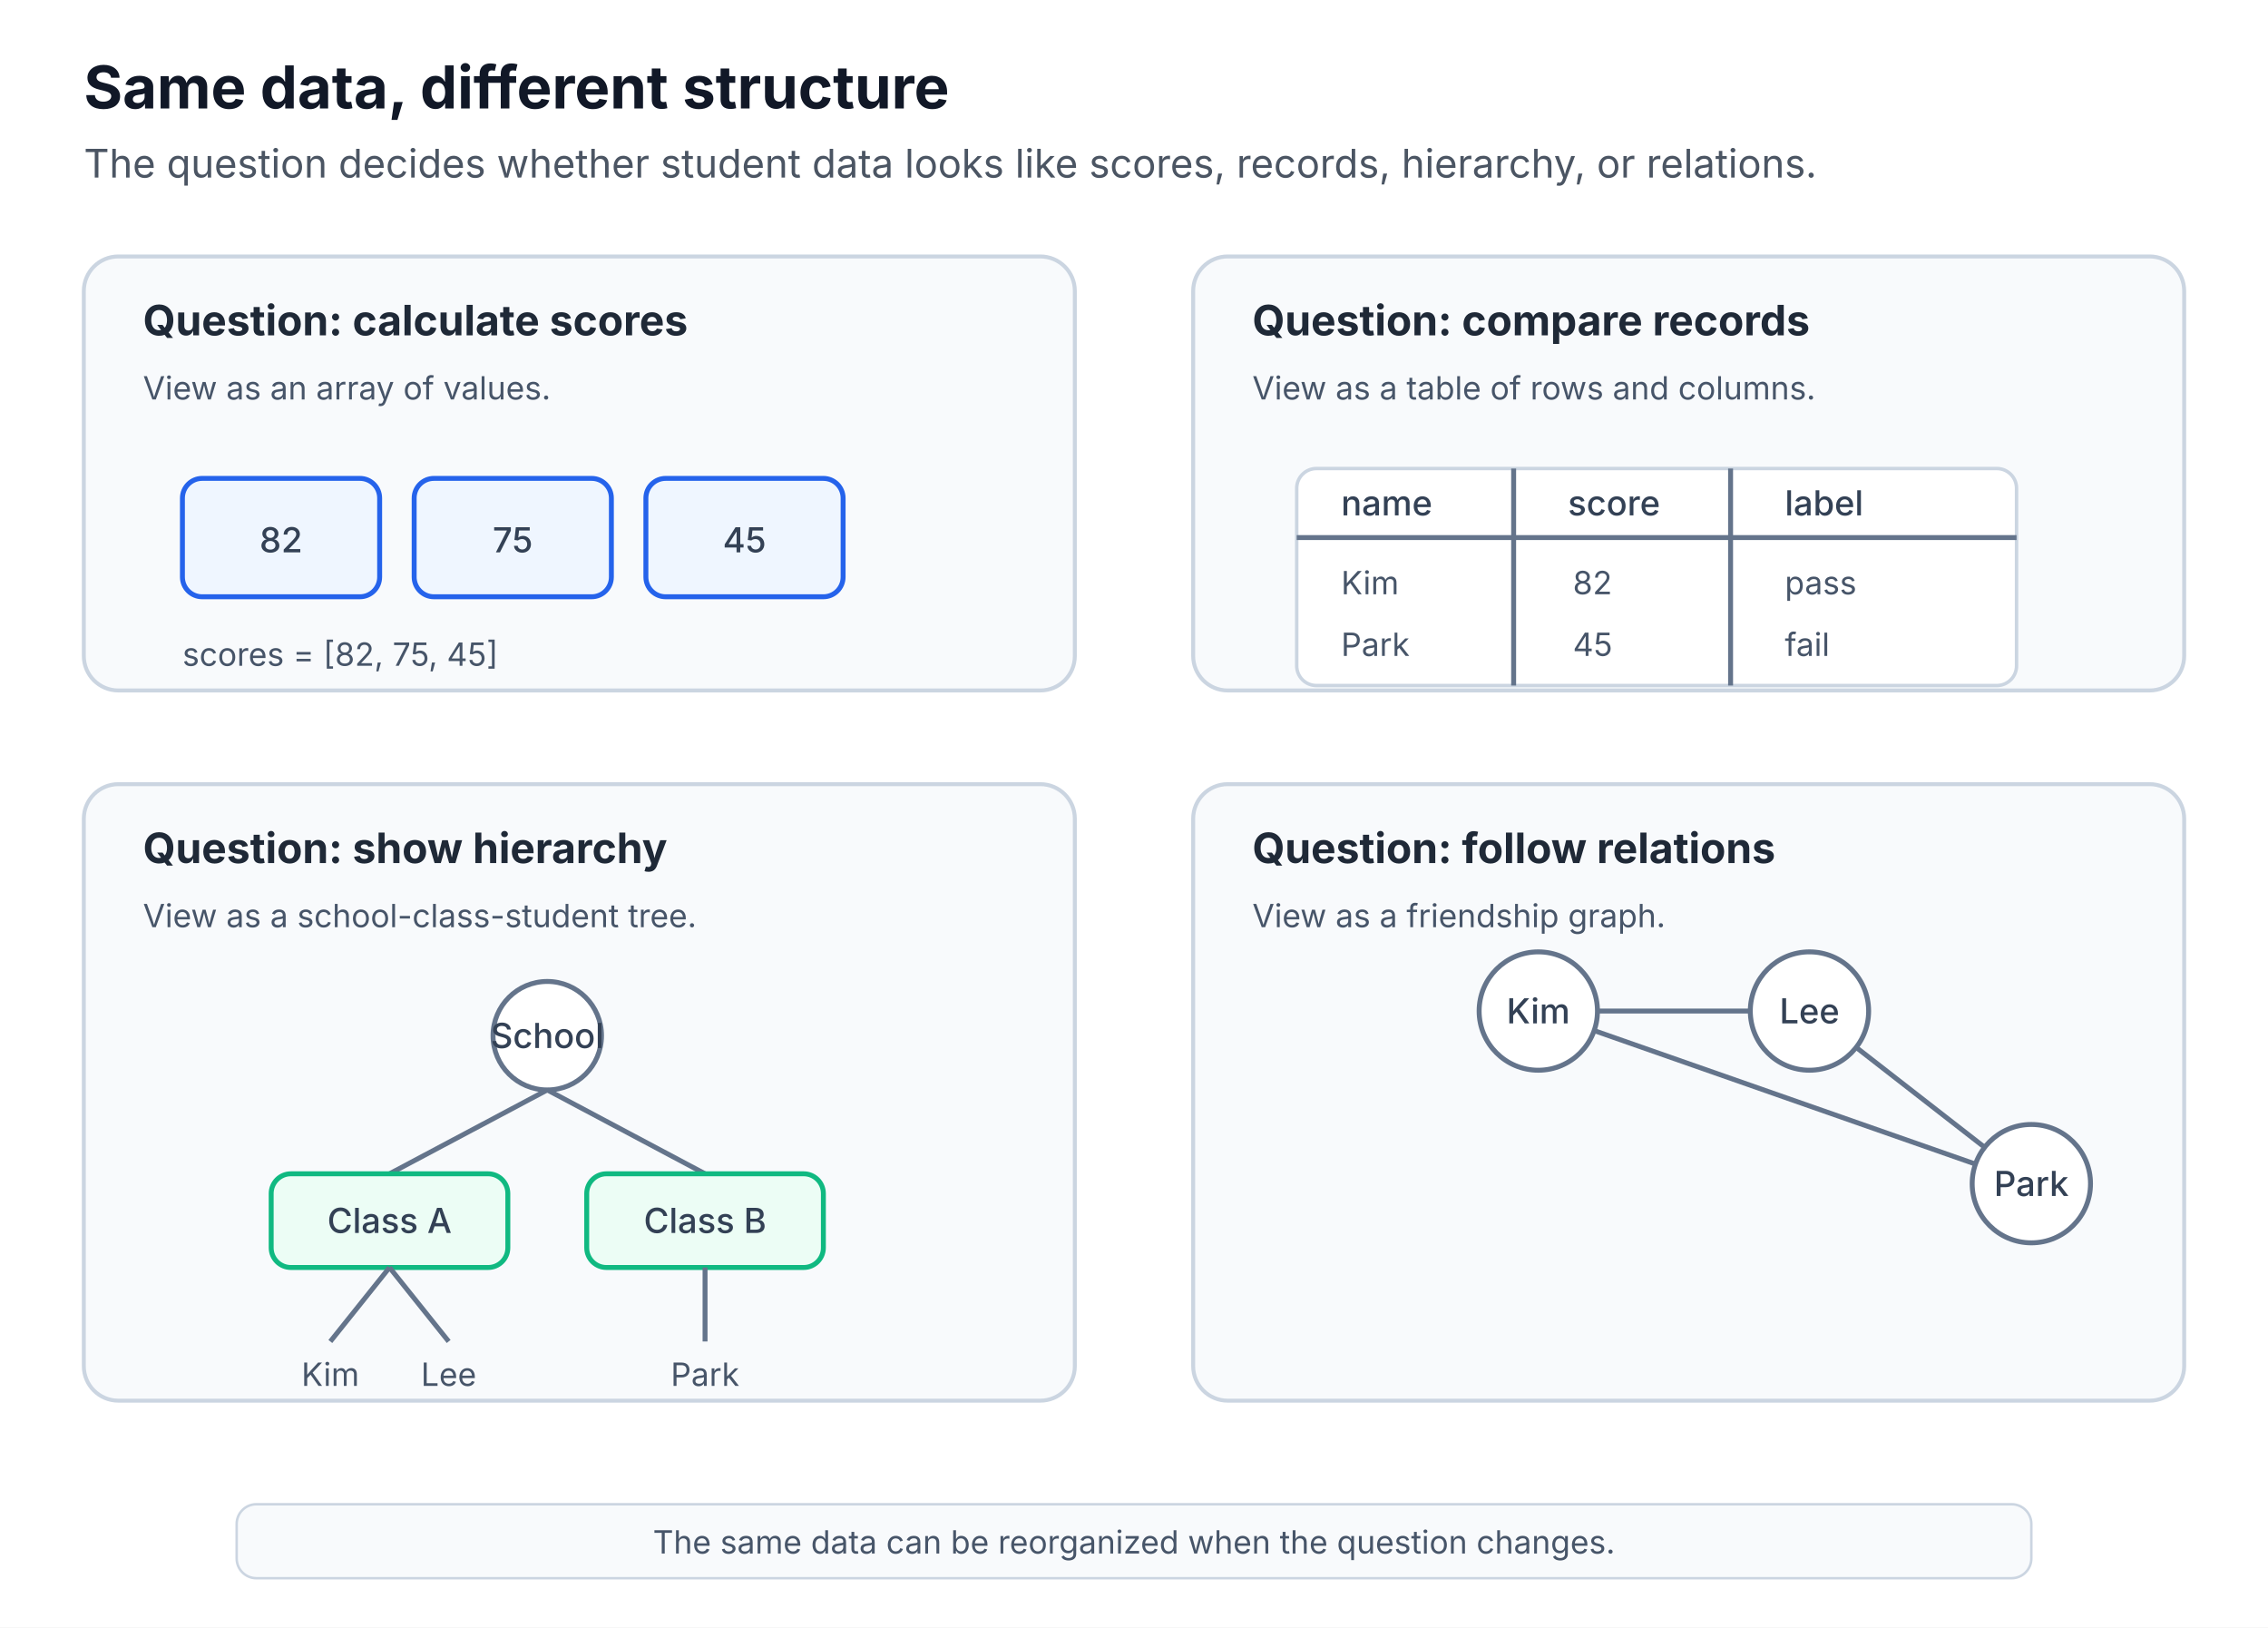
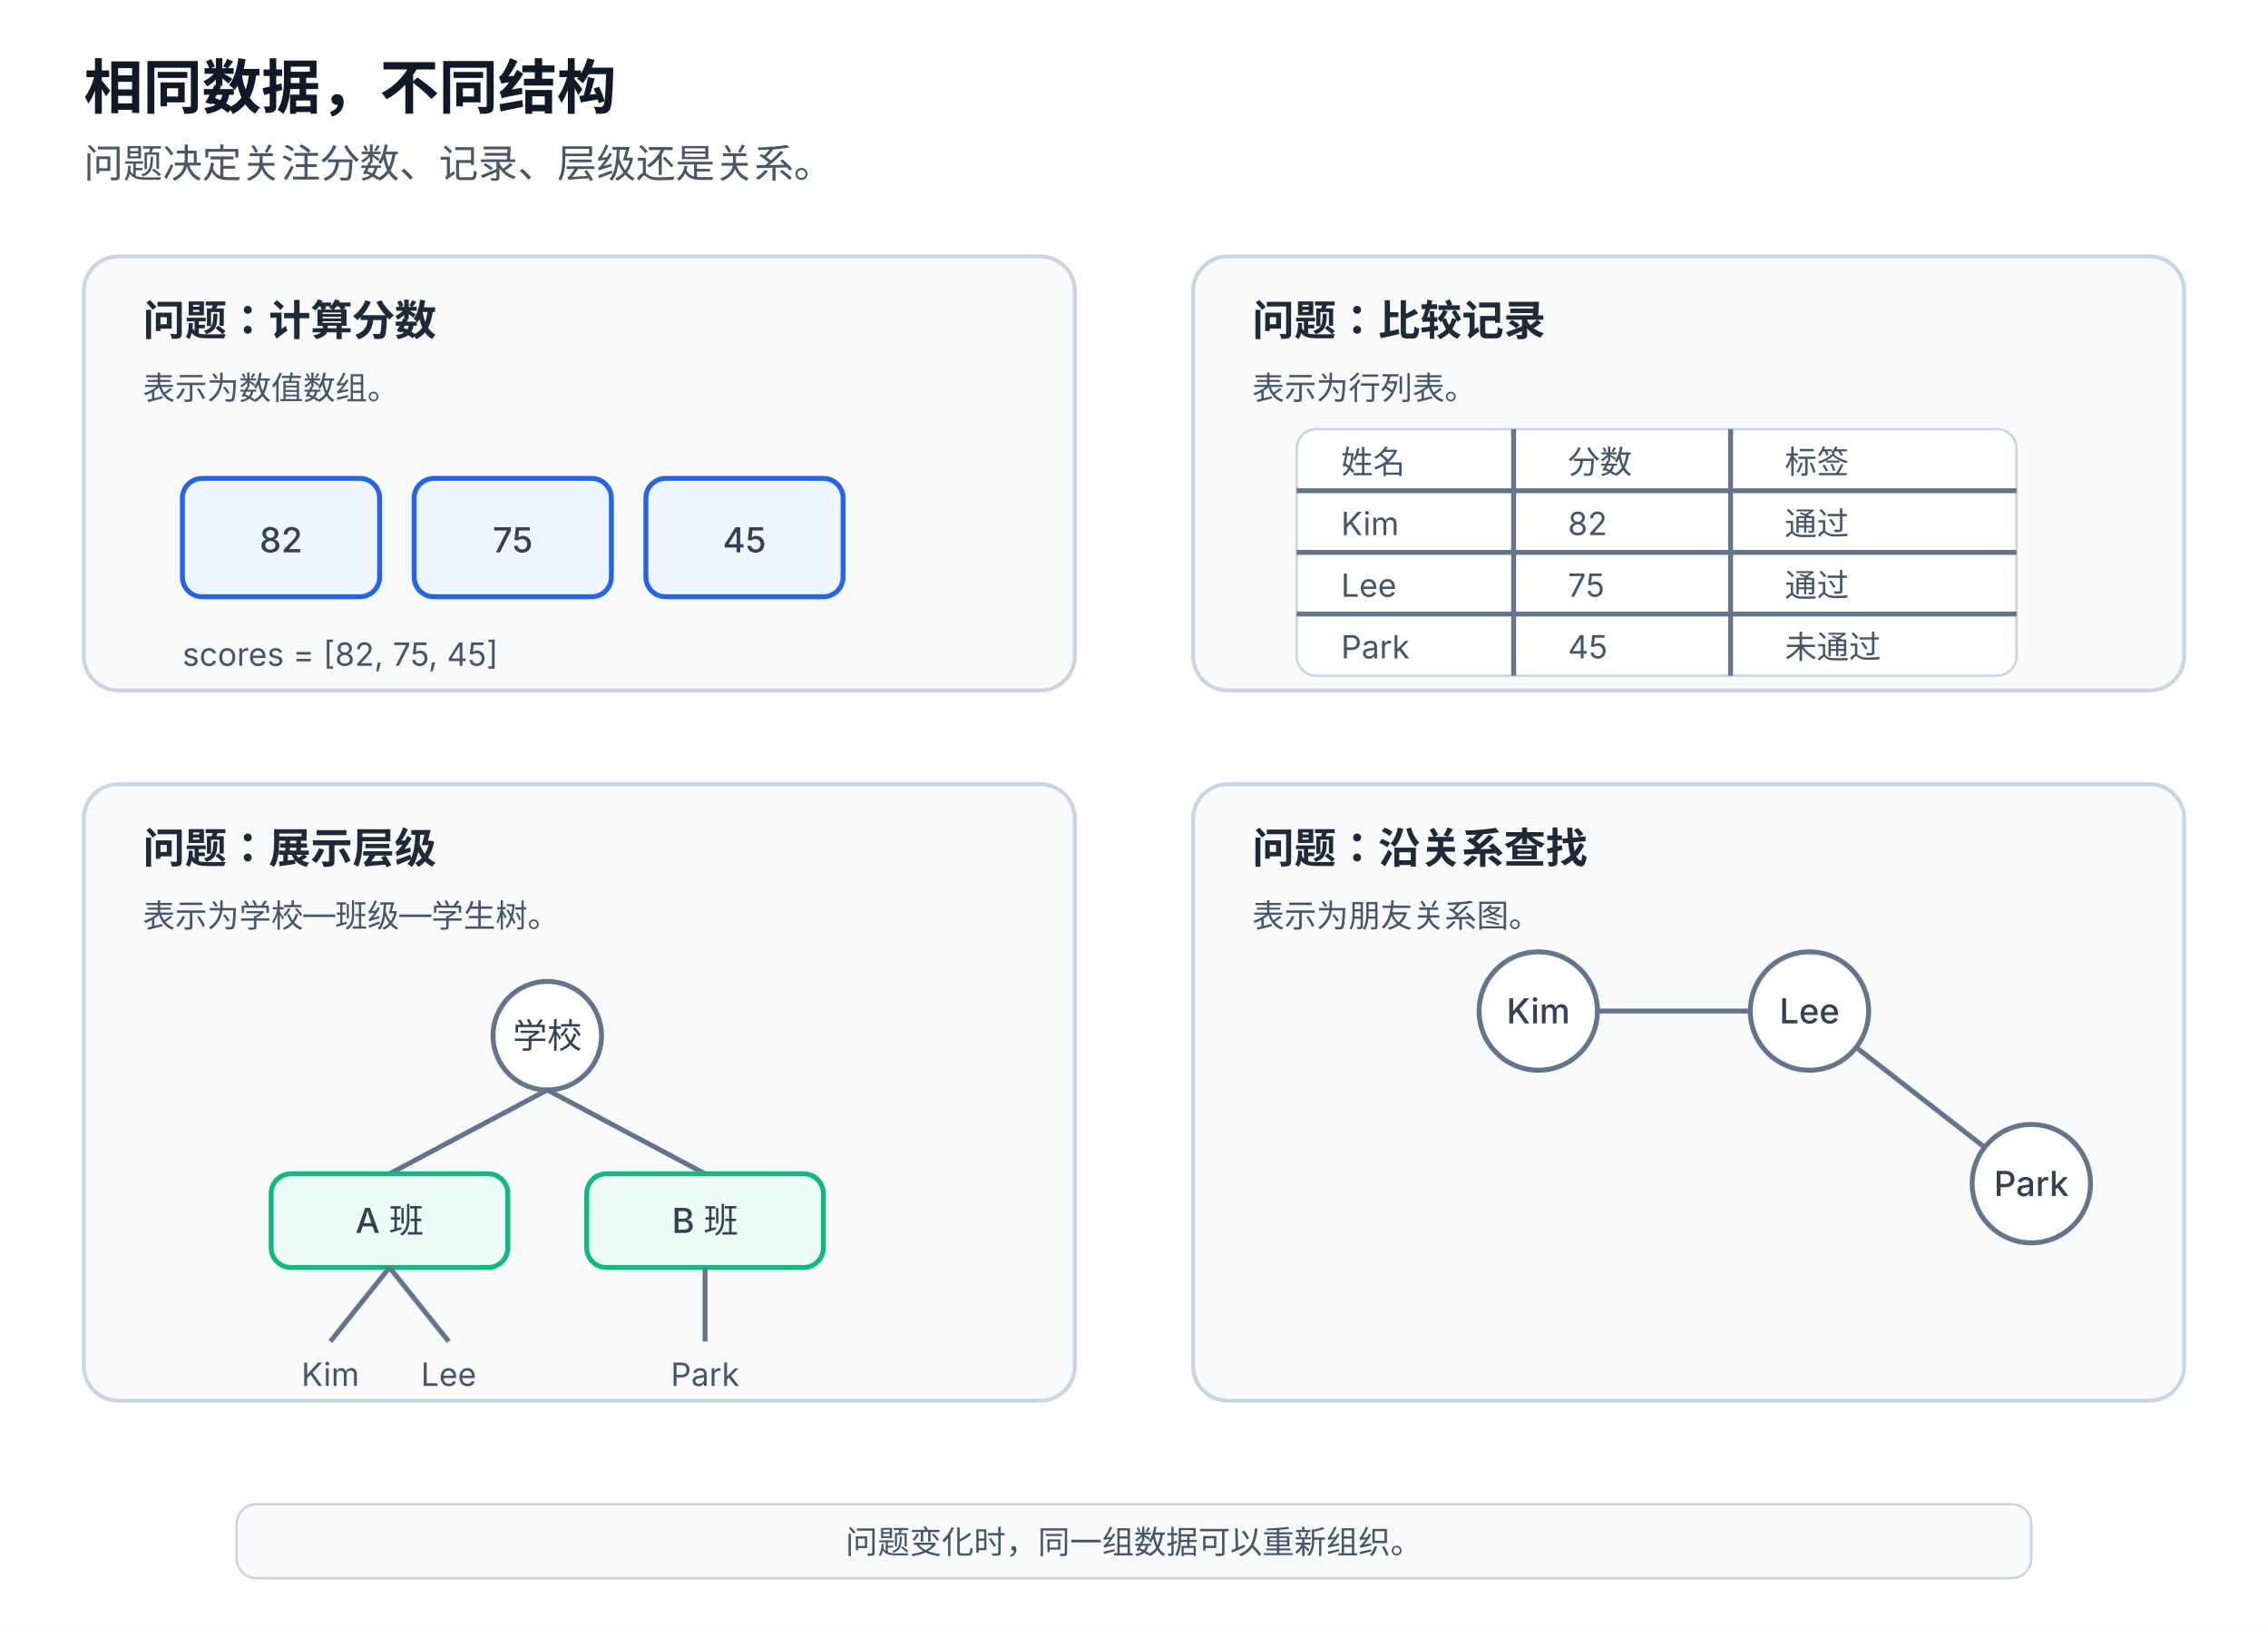
<svg xmlns="http://www.w3.org/2000/svg" viewBox="0 0 920 660" role="img" aria-labelledby="title desc">
  <defs>
    <style>
      .title { font: 700 24px system-ui, -apple-system, BlinkMacSystemFont, "Segoe UI", sans-serif; fill: #111827; }
      .subtitle { font: 400 16px system-ui, -apple-system, BlinkMacSystemFont, "Segoe UI", sans-serif; fill: #4b5563; }
      .panel-title { font: 700 17px system-ui, -apple-system, BlinkMacSystemFont, "Segoe UI", sans-serif; fill: #1f2937; }
      .label { font: 500 14px system-ui, -apple-system, BlinkMacSystemFont, "Segoe UI", sans-serif; fill: #334155; }
      .small { font: 400 13px system-ui, -apple-system, BlinkMacSystemFont, "Segoe UI", sans-serif; fill: #475569; }
      .box { fill: #f8fafc; stroke: #cbd5e1; stroke-width: 1.6; }
      .array { fill: #eff6ff; stroke: #2563eb; stroke-width: 2; }
      .table { fill: #fff7ed; stroke: #f97316; stroke-width: 1.8; }
      .tree { fill: #ecfdf5; stroke: #10b981; stroke-width: 2; }
      .graph { fill: #f5f3ff; stroke: #7c3aed; stroke-width: 2; }
      .line { stroke: #64748b; stroke-width: 2; fill: none; }
      .node { fill: #ffffff; stroke: #64748b; stroke-width: 2; }
    </style>
  </defs>
  <rect width="920" height="660" fill="#ffffff" />
-   <text x="34" y="44" class="title">Same data, different structure</text>
-   <text x="34" y="72" class="subtitle">The question decides whether student data looks like scores, records, hierarchy, or relations.</text>
+   <text x="34" y="44" class="title">相同数据，不同结构</text>
+   <text x="34" y="72" class="subtitle">问题决定关注分数、记录、层级还是关系。</text>
  <rect x="34" y="104" width="402" height="176" rx="14" class="box" />
-   <text x="58" y="136" class="panel-title">Question: calculate scores</text>
-   <text x="58" y="162" class="small">View as an array of values.</text>
+   <text x="58" y="136" class="panel-title">问题：计算分数</text>
+   <text x="58" y="162" class="small">表示为数值数组。</text>
  <g transform="translate(74 194)">
    <rect x="0" y="0" width="80" height="48" rx="8" class="array" />
    <rect x="94" y="0" width="80" height="48" rx="8" class="array" />
    <rect x="188" y="0" width="80" height="48" rx="8" class="array" />
    <text x="40" y="30" text-anchor="middle" class="label">82</text>
    <text x="134" y="30" text-anchor="middle" class="label">75</text>
    <text x="228" y="30" text-anchor="middle" class="label">45</text>
    <text x="0" y="76" class="small">scores = [82, 75, 45]</text>
  </g>
  <rect x="484" y="104" width="402" height="176" rx="14" class="box" />
-   <text x="508" y="136" class="panel-title">Question: compare records</text>
-   <text x="508" y="162" class="small">View as a table of rows and columns.</text>
-   <g transform="translate(526 190)">
-     <rect x="0" y="0" width="292" height="88" rx="8" fill="#ffffff" stroke="#cbd5e1" stroke-width="1.4" />
-     <line x1="0" y1="28" x2="292" y2="28" class="line" />
-     <line x1="88" y1="0" x2="88" y2="88" class="line" />
-     <line x1="176" y1="0" x2="176" y2="88" class="line" />
-     <text x="18" y="19" class="label">name</text>
-     <text x="110" y="19" class="label">score</text>
-     <text x="198" y="19" class="label">label</text>
-     <text x="18" y="51" class="small">Kim</text>
-     <text x="112" y="51" class="small">82</text>
-     <text x="198" y="51" class="small">pass</text>
-     <text x="18" y="76" class="small">Park</text>
-     <text x="112" y="76" class="small">45</text>
-     <text x="198" y="76" class="small">fail</text>
+   <text x="508" y="136" class="panel-title">问题：比较记录</text>
+   <text x="508" y="162" class="small">表示为行列表。</text>
+   <g transform="translate(526 174)">
+     <rect width="292" height="100" rx="8" fill="#ffffff" stroke="#cbd5e1" />
+     <line x1="88" y1="0" x2="88" y2="100" class="line" />
+     <line x1="176" y1="0" x2="176" y2="100" class="line" />
+     <line x1="0" y1="25" x2="292" y2="25" class="line" />
+     <line x1="0" y1="50" x2="292" y2="50" class="line" />
+     <line x1="0" y1="75" x2="292" y2="75" class="line" />
+     <text x="18" y="18" class="small">姓名</text>
+     <text x="110" y="18" class="small">分数</text>
+     <text x="198" y="18" class="small">标签</text>
+     <text x="18" y="43" class="small">Kim</text>
+     <text x="110" y="43" class="small">82</text>
+     <text x="198" y="43" class="small">通过</text>
+     <text x="18" y="68" class="small">Lee</text>
+     <text x="110" y="68" class="small">75</text>
+     <text x="198" y="68" class="small">通过</text>
+     <text x="18" y="93" class="small">Park</text>
+     <text x="110" y="93" class="small">45</text>
+     <text x="198" y="93" class="small">未通过</text>
  </g>
  <rect x="34" y="318" width="402" height="250" rx="14" class="box" />
-   <text x="58" y="350" class="panel-title">Question: show hierarchy</text>
-   <text x="58" y="376" class="small">View as a school-class-student tree.</text>
+   <text x="58" y="350" class="panel-title">问题：展示层级</text>
+   <text x="58" y="376" class="small">表示为学校—班级—学生树。</text>
  <g transform="translate(100 420)">
    <circle cx="122" cy="0" r="22" class="node" />
-     <text x="122" y="5" text-anchor="middle" class="label">School</text>
+     <text x="122" y="5" text-anchor="middle" class="label">学校</text>
    <line x1="122" y1="22" x2="58" y2="56" class="line" />
    <line x1="122" y1="22" x2="186" y2="56" class="line" />
    <rect x="10" y="56" width="96" height="38" rx="8" class="tree" />
    <rect x="138" y="56" width="96" height="38" rx="8" class="tree" />
-     <text x="58" y="80" text-anchor="middle" class="label">Class A</text>
-     <text x="186" y="80" text-anchor="middle" class="label">Class B</text>
+     <text x="58" y="80" text-anchor="middle" class="label">A 班</text>
+     <text x="186" y="80" text-anchor="middle" class="label">B 班</text>
    <line x1="58" y1="94" x2="34" y2="124" class="line" />
    <line x1="58" y1="94" x2="82" y2="124" class="line" />
    <line x1="186" y1="94" x2="186" y2="124" class="line" />
    <text x="34" y="142" text-anchor="middle" class="small">Kim</text>
    <text x="82" y="142" text-anchor="middle" class="small">Lee</text>
    <text x="186" y="142" text-anchor="middle" class="small">Park</text>
  </g>
  <rect x="484" y="318" width="402" height="250" rx="14" class="box" />
-   <text x="508" y="350" class="panel-title">Question: follow relations</text>
-   <text x="508" y="376" class="small">View as a friendship graph.</text>
+   <text x="508" y="350" class="panel-title">问题：沿关系查找</text>
+   <text x="508" y="376" class="small">表示为朋友关系图。</text>
  <g transform="translate(584 410)">
    <line x1="40" y1="0" x2="150" y2="0" class="line" />
    <line x1="150" y1="0" x2="240" y2="70" class="line" />
-     <line x1="40" y1="0" x2="240" y2="70" class="line" />
    <circle cx="40" cy="0" r="24" class="node" />
    <circle cx="150" cy="0" r="24" class="node" />
    <circle cx="240" cy="70" r="24" class="node" />
    <text x="40" y="5" text-anchor="middle" class="label">Kim</text>
    <text x="150" y="5" text-anchor="middle" class="label">Lee</text>
    <text x="240" y="75" text-anchor="middle" class="label">Park</text>
  </g>
  <rect x="96" y="610" width="728" height="30" rx="8" fill="#f8fafc" stroke="#cbd5e1" />
-   <text x="460" y="630" text-anchor="middle" class="small">The same data can be reorganized when the question changes.</text>
+   <text x="460" y="630" text-anchor="middle" class="small">问题变化时，同一组数据可以重新组织。</text>
</svg>
